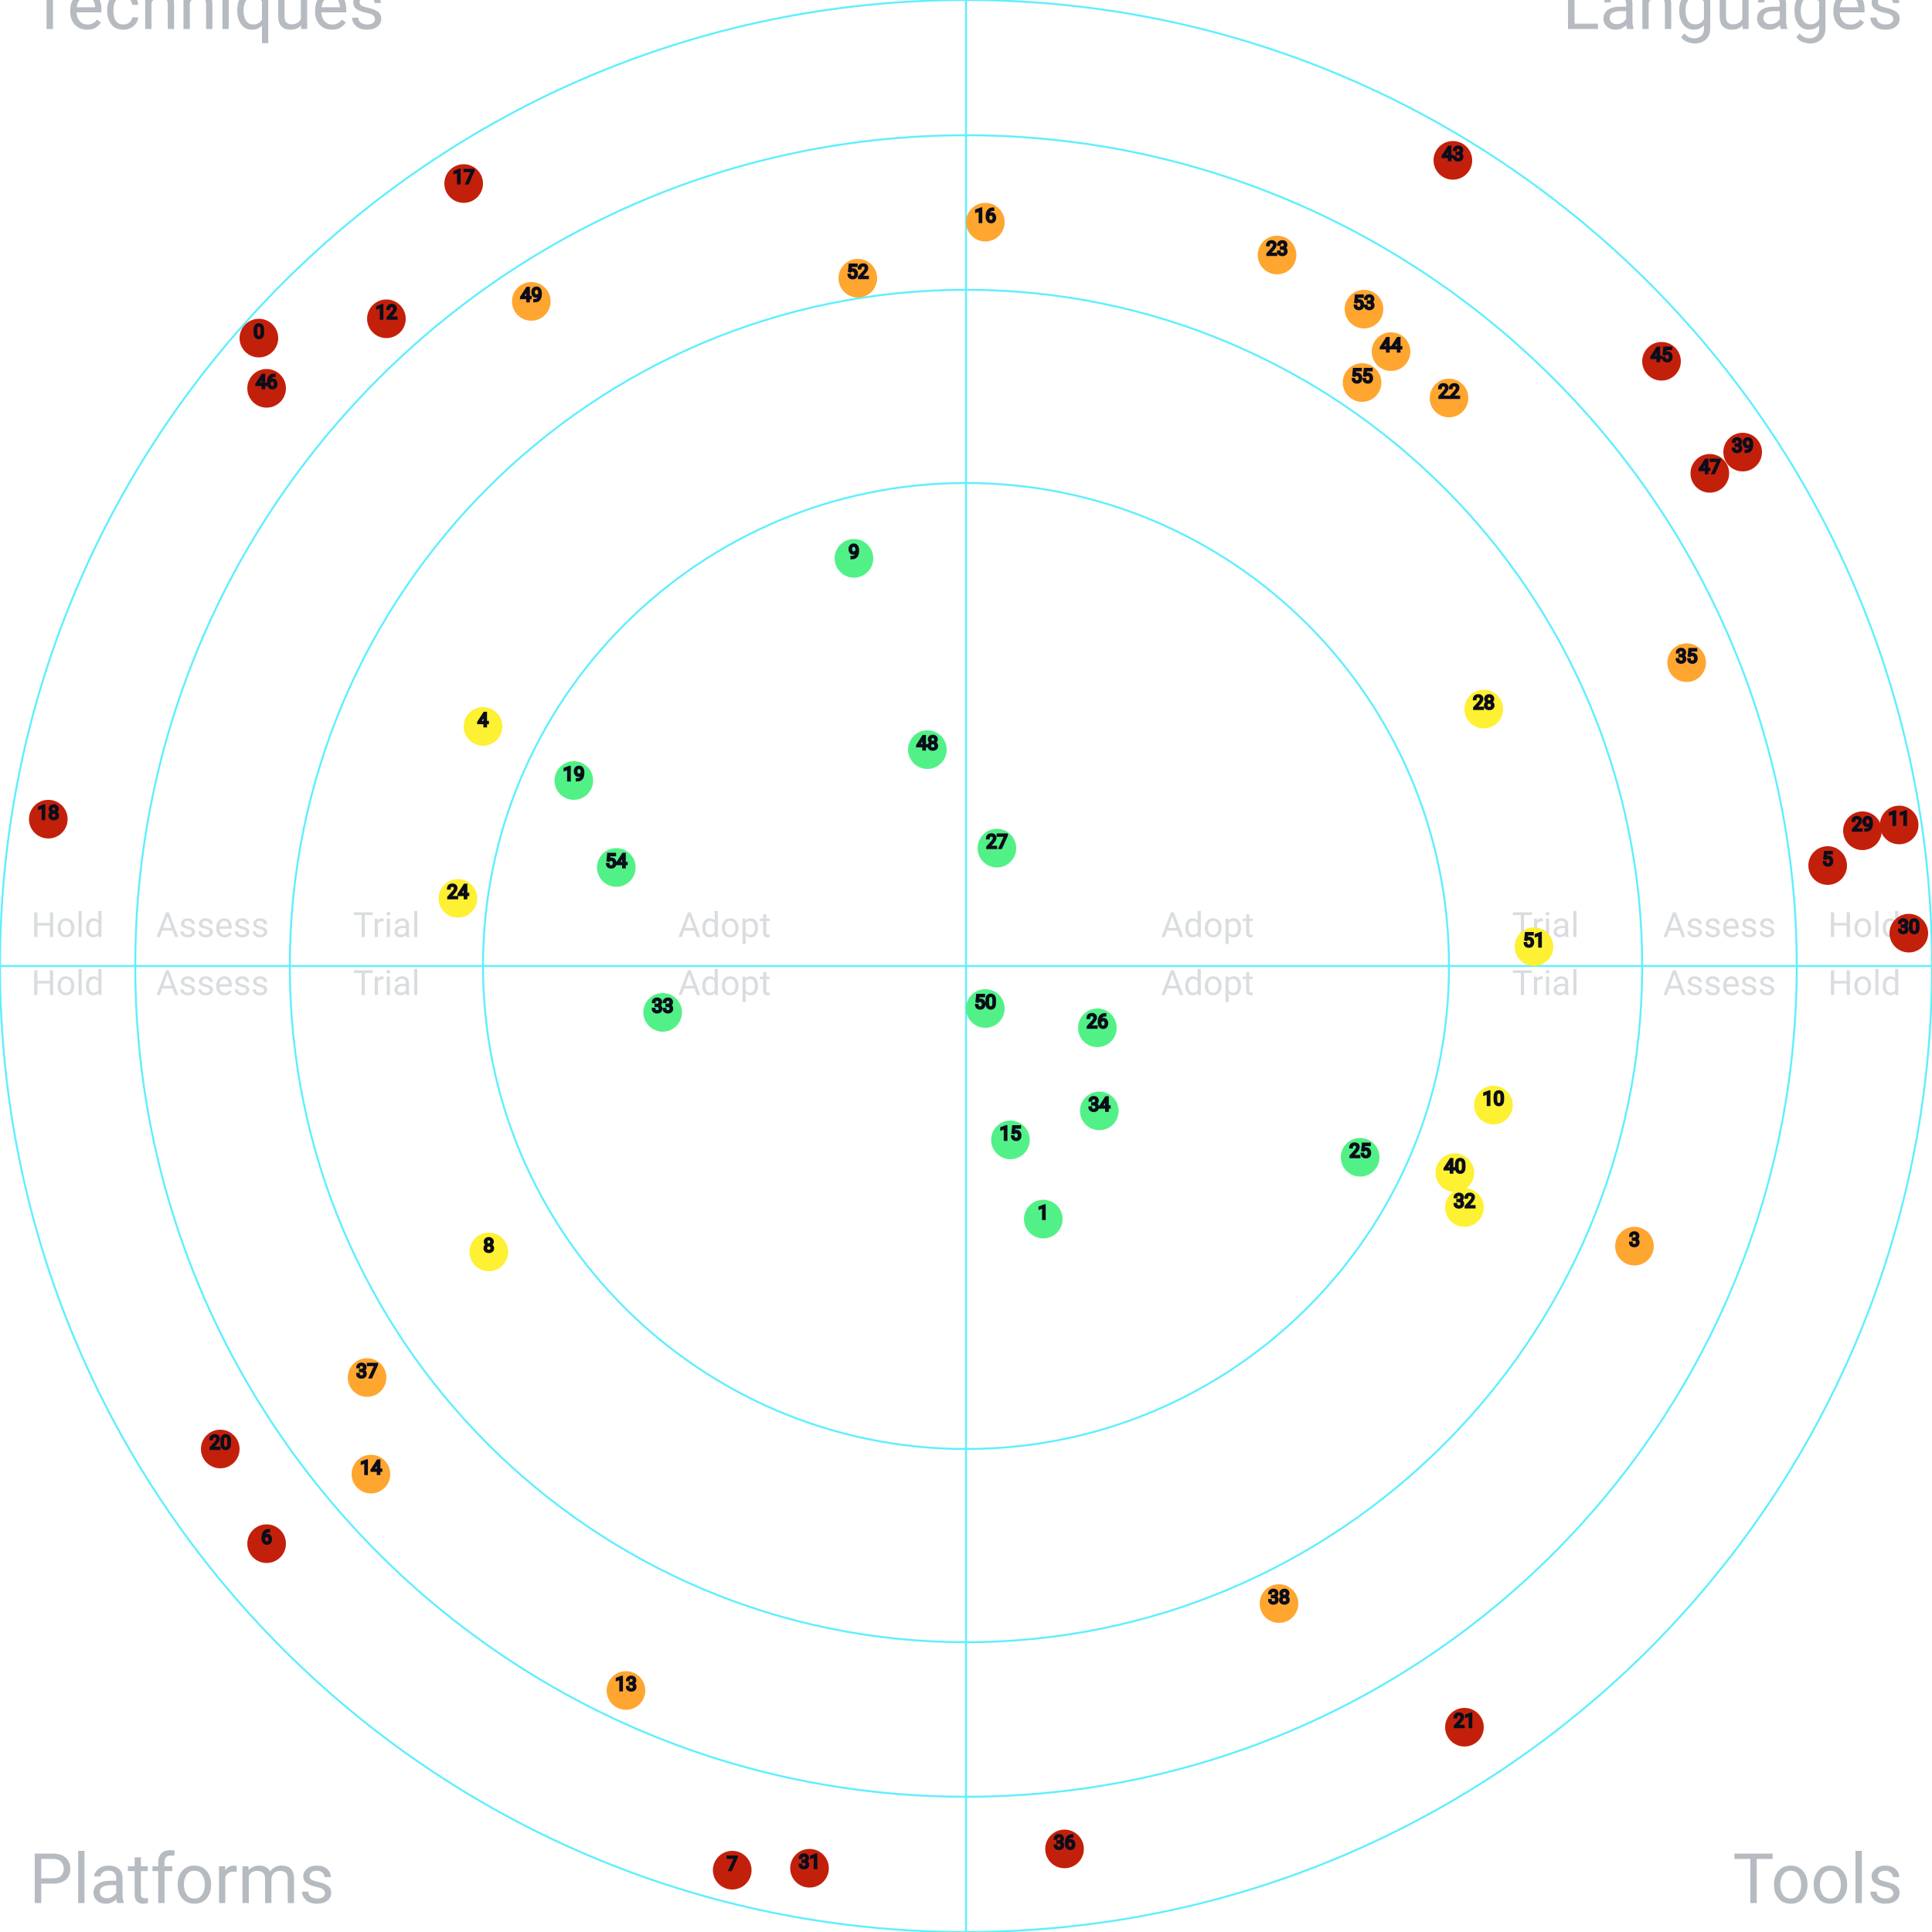
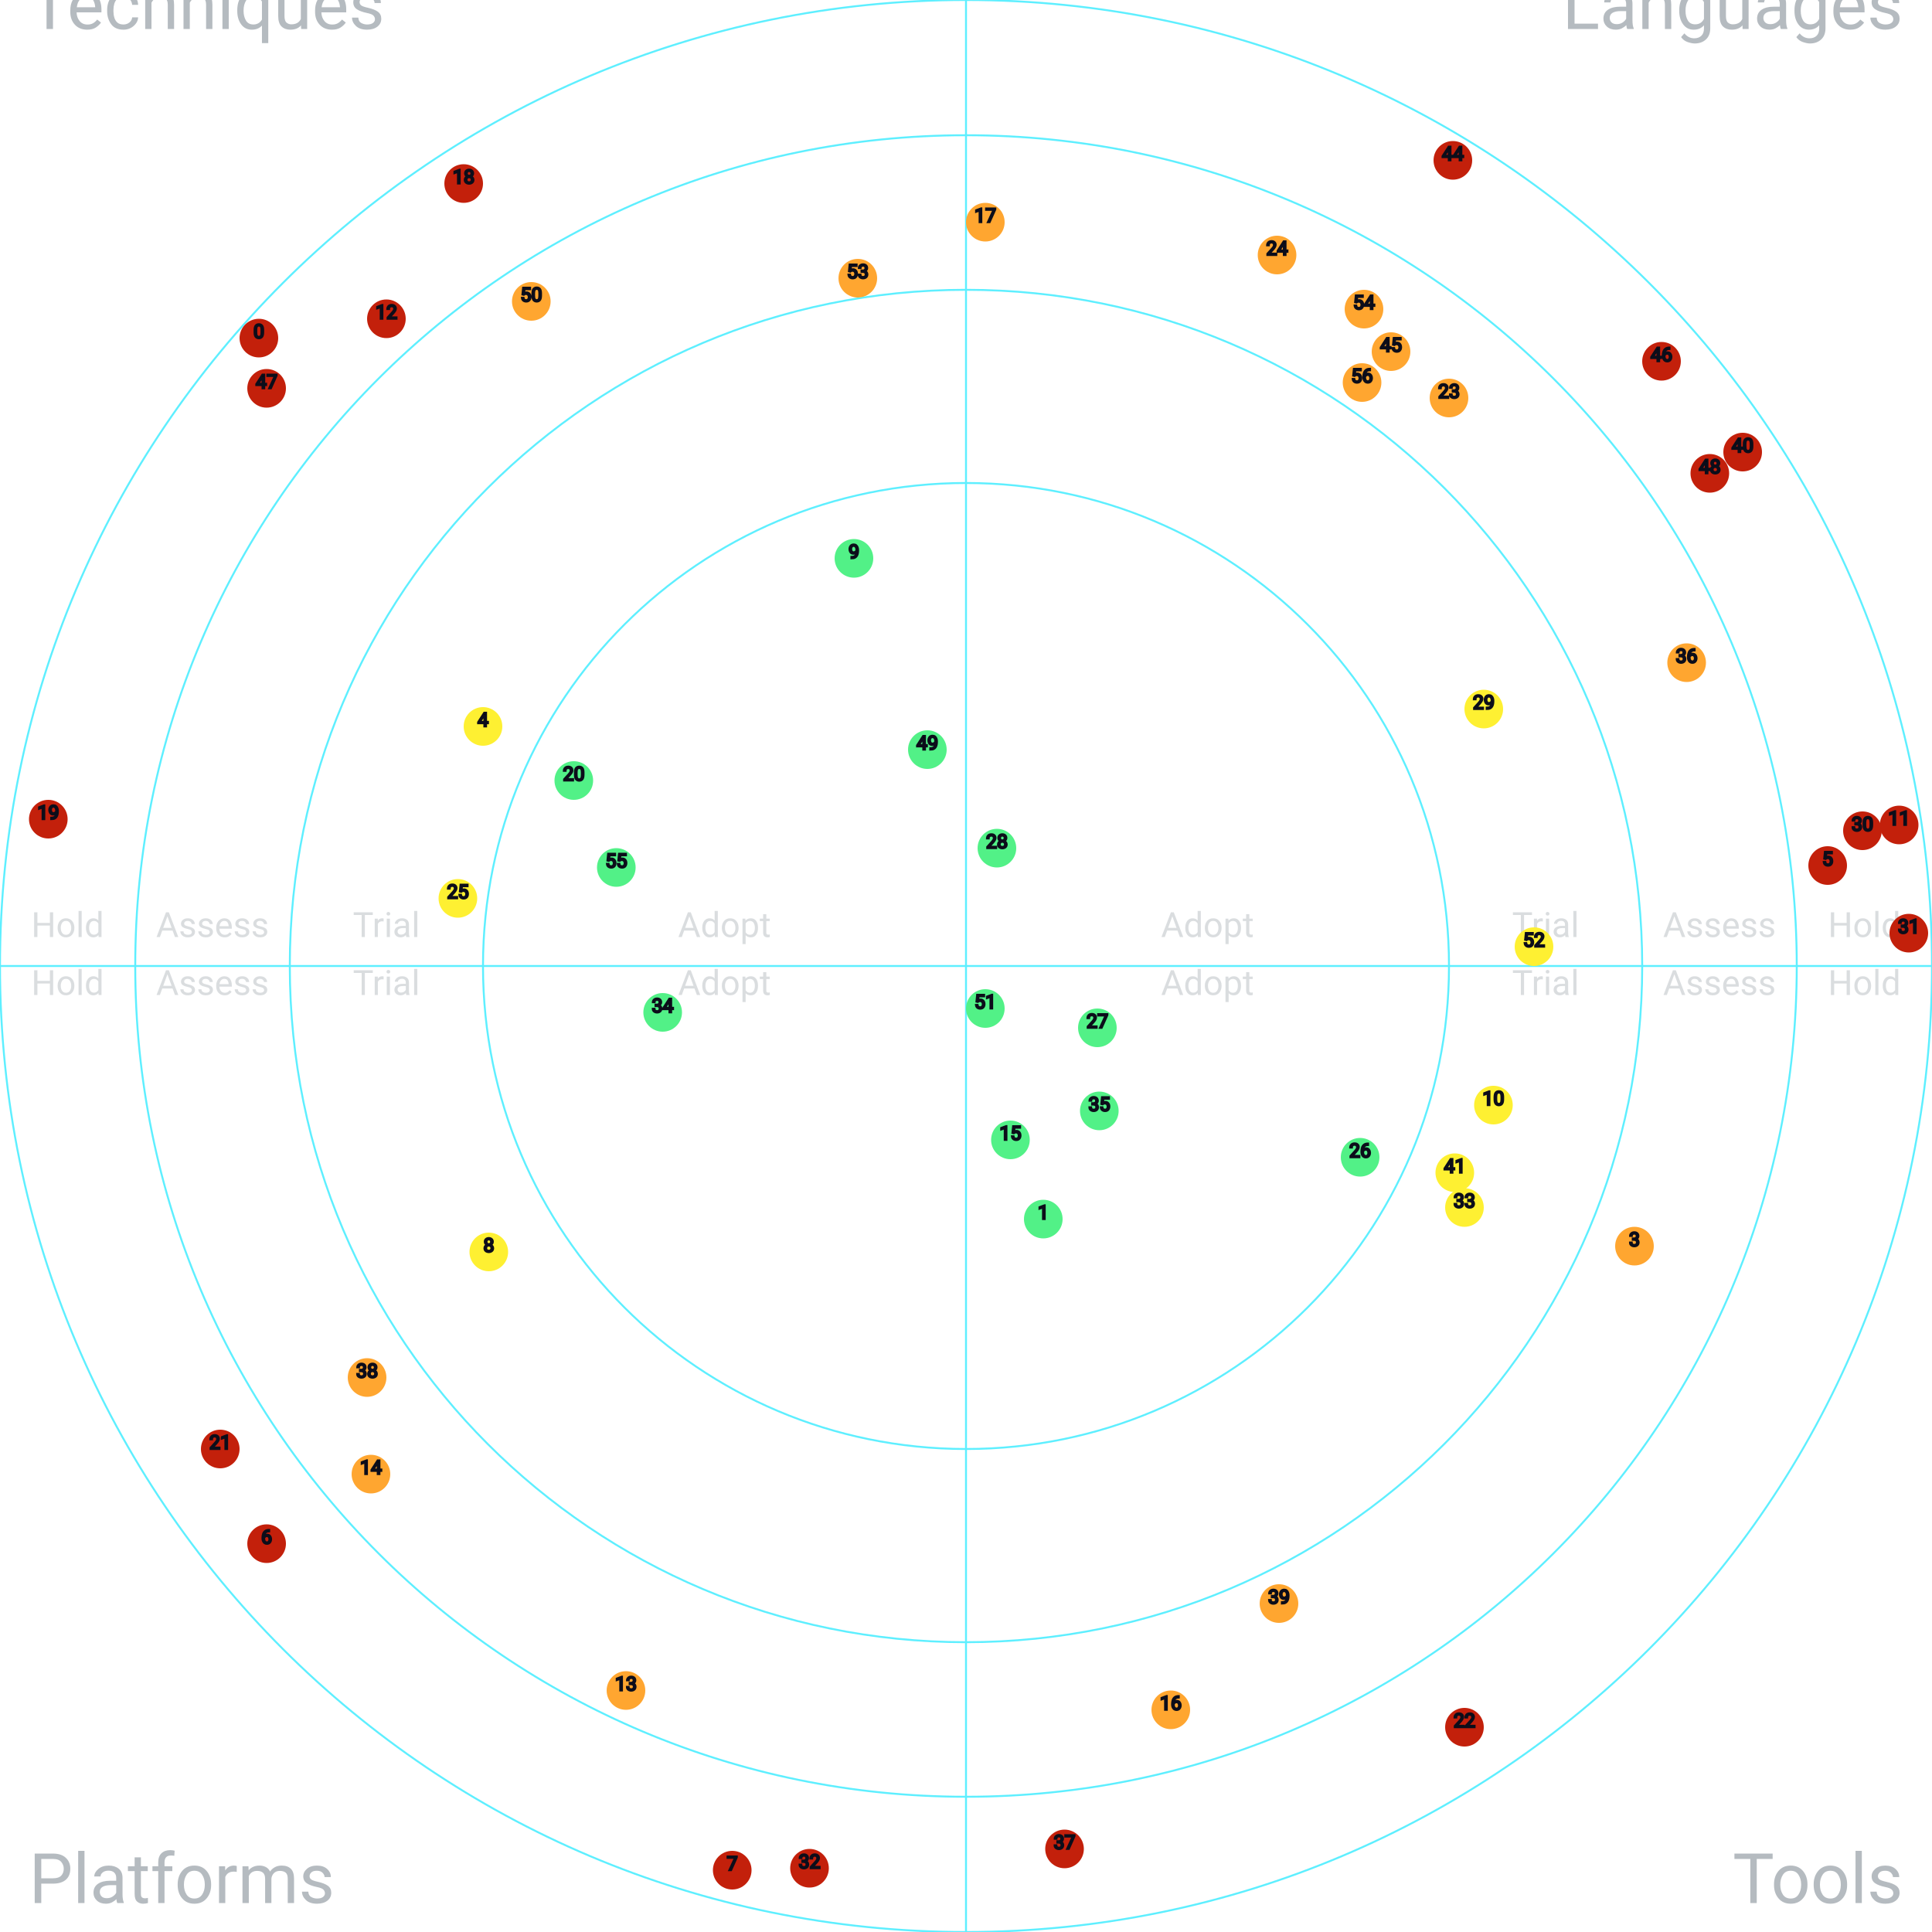
<svg xmlns="http://www.w3.org/2000/svg" viewBox="0 0 1000 1000" width="800" height="800" style="background-color: #2a2b38">
  <style>
    text {
      stroke: #0c0d1a;
      font-weight: normal;
      font-size: 10px;
      font-family: fira code, system-ui, -apple-system, blinkmacsystemfont, pingfang sc, microsoft yahei ui, segoe ui, roboto, oxygen, ubuntu, cantarell, fira sans, droid sans, helvetica neue, helvetica, arial, sans-serif;
    }

    a[href="#"] {
      cursor: not-allowed;
    }

    .primary {
      stroke: #5eefff;
    }

    #blip {
      stroke: transparent;
    }

    .adopt {
      fill: #52f187;
    }

    .trial {
      fill: #fef032;
    }

    .assess {
      fill: #ffa630;
    }

    .hold {
      fill: #c3200b;
    }

    .watermark {
      font-size: 18px;
      fill: #b5bbc0;
      stroke: none;
      opacity: 0.5;
    }

    .title {
      font-size: 36px;
      fill: #b5bbc0;
      stroke: none;
    }
  </style>
  <defs>
    <circle id="blip" r="10" class="blip" />
    <text id="ring0" class="watermark" alignment-baseline="middle" text-anchor="middle">Adopt</text>
    <text id="ring1" class="watermark" alignment-baseline="middle" text-anchor="middle">Trial</text>
    <text id="ring2" class="watermark" alignment-baseline="middle" text-anchor="middle">Assess</text>
    <text id="ring3" class="watermark" alignment-baseline="middle" text-anchor="middle">Hold</text>
  </defs>
  <view id="techniques" viewBox="0 0 500 500" />
  <view id="languages" viewBox="500 0 500 500" />
  <view id="platforms" viewBox="0 500 500 500" />
  <view id="tools" viewBox="500 500 500 500" />
  <g>
    <circle cx="500" cy="500" r="250" fill="transparent" class="primary" />
    <circle cx="500" cy="500" r="350" fill="transparent" class="primary" />
    <circle cx="500" cy="500" r="430" fill="transparent" class="primary" />
    <circle cx="500" cy="500" r="500" fill="transparent" class="primary" />
    <path d="M 0,500 L 1000,500" class="primary" />
    <path d="M 500,0 L 500,1000" class="primary" />
  </g>
  <g>
    <text class="title" x="15" y="15" alignment-baseline="hanging" text-anchor="start">Techniques</text>
    <use href="#ring3" x="35" y="485" />
    <use href="#ring2" x="110" y="485" />
    <use href="#ring1" x="200" y="485" />
    <use href="#ring0" x="375" y="485" />
  </g>
  <g>
    <text class="title" x="985" y="15" alignment-baseline="hanging" text-anchor="end">Languages</text>
    <use href="#ring3" x="965" y="485" />
    <use href="#ring2" x="890" y="485" />
    <use href="#ring1" x="800" y="485" />
    <use href="#ring0" x="625" y="485" />
  </g>
  <g>
    <text class="title" x="15" y="985" alignment-baseline="baseline" text-anchor="start">Platforms</text>
    <use href="#ring3" x="35" y="515" />
    <use href="#ring2" x="110" y="515" />
    <use href="#ring1" x="200" y="515" />
    <use href="#ring0" x="375" y="515" />
  </g>
  <g>
    <text class="title" x="985" y="985" alignment-baseline="baseline" text-anchor="end">Tools</text>
    <use href="#ring3" x="965" y="515" />
    <use href="#ring2" x="890" y="515" />
    <use href="#ring1" x="800" y="515" />
    <use href="#ring0" x="625" y="515" />
  </g>
  <g>
    <g transform="translate(-366 -325)">
      <a href="#" target="_parent">
        <use href="#blip" class="hold" x="500" y="500" />
        <text x="500" y="500" alignment-baseline="middle" text-anchor="middle">
          0
        </text>
      </a>
    </g>
    <g transform="translate(40 131)">
      <a href="#" target="_parent">
        <use href="#blip" class="adopt" x="500" y="500" />
        <text x="500" y="500" alignment-baseline="middle" text-anchor="middle">
          1
        </text>
      </a>
    </g>
    <g transform="translate(346 145)">
      <a href="#" target="_parent">
        <use href="#blip" class="assess" x="500" y="500" />
        <text x="500" y="500" alignment-baseline="middle" text-anchor="middle">
          3
        </text>
      </a>
    </g>
    <g transform="translate(-250 -124)">
      <a href="/radar/architecture-decision-records" target="_parent">
        <use href="#blip" class="trial" x="500" y="500" />
        <text x="500" y="500" alignment-baseline="middle" text-anchor="middle">
          4
        </text>
      </a>
    </g>
    <g transform="translate(446 -52)">
      <a href="#" target="_parent">
        <use href="#blip" class="hold" x="500" y="500" />
        <text x="500" y="500" alignment-baseline="middle" text-anchor="middle">
          5
        </text>
      </a>
    </g>
    <g transform="translate(-362 299)">
      <a href="/radar/azure-devops" target="_parent">
        <use href="#blip" class="hold" x="500" y="500" />
        <text x="500" y="500" alignment-baseline="middle" text-anchor="middle">
          6
        </text>
      </a>
    </g>
    <g transform="translate(-121 468)">
      <a href="/radar/azure-pipelines" target="_parent">
        <use href="#blip" class="hold" x="500" y="500" />
        <text x="500" y="500" alignment-baseline="middle" text-anchor="middle">
          7
        </text>
      </a>
    </g>
    <g transform="translate(-247 148)">
      <a href="#" target="_parent">
        <use href="#blip" class="trial" x="500" y="500" />
        <text x="500" y="500" alignment-baseline="middle" text-anchor="middle">
          8
        </text>
      </a>
    </g>
    <g transform="translate(-58 -211)">
      <a href="#" target="_parent">
        <use href="#blip" class="adopt" x="500" y="500" />
        <text x="500" y="500" alignment-baseline="middle" text-anchor="middle">
          9
        </text>
      </a>
    </g>
    <g transform="translate(273 72)">
      <a href="#" target="_parent">
        <use href="#blip" class="trial" x="500" y="500" />
        <text x="500" y="500" alignment-baseline="middle" text-anchor="middle">
          10
        </text>
      </a>
    </g>
    <g transform="translate(483 -73)">
      <a href="#" target="_parent">
        <use href="#blip" class="hold" x="500" y="500" />
        <text x="500" y="500" alignment-baseline="middle" text-anchor="middle">
          11
        </text>
      </a>
    </g>
    <g transform="translate(-300 -335)">
      <a href="/radar/cloud-solution-architect" target="_parent">
        <use href="#blip" class="hold" x="500" y="500" />
        <text x="500" y="500" alignment-baseline="middle" text-anchor="middle">
          12
        </text>
      </a>
    </g>
    <g transform="translate(-176 375)">
      <a href="#" target="_parent">
        <use href="#blip" class="assess" x="500" y="500" />
        <text x="500" y="500" alignment-baseline="middle" text-anchor="middle">
          13
        </text>
      </a>
    </g>
    <g transform="translate(-308 263)">
      <a href="#" target="_parent">
        <use href="#blip" class="assess" x="500" y="500" />
        <text x="500" y="500" alignment-baseline="middle" text-anchor="middle">
          14
        </text>
      </a>
    </g>
    <g transform="translate(23 90)">
      <a href="#" target="_parent">
        <use href="#blip" class="adopt" x="500" y="500" />
        <text x="500" y="500" alignment-baseline="middle" text-anchor="middle">
          15
        </text>
      </a>
    </g>
+     <g transform="translate(106 385)">
+       <a href="#" target="_parent">
+         <use href="#blip" class="assess" x="500" y="500" />
+         <text x="500" y="500" alignment-baseline="middle" text-anchor="middle">
+           16
+         </text>
+       </a>
+     </g>
    <g transform="translate(10 -385)">
      <a href="#" target="_parent">
        <use href="#blip" class="assess" x="500" y="500" />
        <text x="500" y="500" alignment-baseline="middle" text-anchor="middle">
-           16
+           17
        </text>
      </a>
    </g>
    <g transform="translate(-260 -405)">
      <a href="#" target="_parent">
        <use href="#blip" class="hold" x="500" y="500" />
        <text x="500" y="500" alignment-baseline="middle" text-anchor="middle">
-           17
+           18
        </text>
      </a>
    </g>
    <g transform="translate(-475 -76)">
      <a href="/radar/devops-engineer" target="_parent">
        <use href="#blip" class="hold" x="500" y="500" />
        <text x="500" y="500" alignment-baseline="middle" text-anchor="middle">
-           18
+           19
        </text>
      </a>
    </g>
    <g transform="translate(-203 -96)">
      <a href="/radar/domain-driven-design" target="_parent">
        <use href="#blip" class="adopt" x="500" y="500" />
        <text x="500" y="500" alignment-baseline="middle" text-anchor="middle">
-           19
+           20
        </text>
      </a>
    </g>
    <g transform="translate(-386 250)">
      <a href="#" target="_parent">
        <use href="#blip" class="hold" x="500" y="500" />
        <text x="500" y="500" alignment-baseline="middle" text-anchor="middle">
-           20
+           21
        </text>
      </a>
    </g>
    <g transform="translate(258 394)">
      <a href="#" target="_parent">
        <use href="#blip" class="hold" x="500" y="500" />
        <text x="500" y="500" alignment-baseline="middle" text-anchor="middle">
-           21
+           22
        </text>
      </a>
    </g>
    <g transform="translate(250 -294)">
      <a href="#" target="_parent">
        <use href="#blip" class="assess" x="500" y="500" />
        <text x="500" y="500" alignment-baseline="middle" text-anchor="middle">
-           22
+           23
        </text>
      </a>
    </g>
    <g transform="translate(161 -368)">
      <a href="#" target="_parent">
        <use href="#blip" class="assess" x="500" y="500" />
        <text x="500" y="500" alignment-baseline="middle" text-anchor="middle">
-           23
+           24
        </text>
      </a>
    </g>
    <g transform="translate(-263 -35)">
      <a href="#" target="_parent">
        <use href="#blip" class="trial" x="500" y="500" />
        <text x="500" y="500" alignment-baseline="middle" text-anchor="middle">
-           24
+           25
        </text>
      </a>
    </g>
    <g transform="translate(204 99)">
      <a href="#" target="_parent">
        <use href="#blip" class="adopt" x="500" y="500" />
        <text x="500" y="500" alignment-baseline="middle" text-anchor="middle">
-           25
+           26
        </text>
      </a>
    </g>
    <g transform="translate(68 32)">
      <a href="#" target="_parent">
        <use href="#blip" class="adopt" x="500" y="500" />
        <text x="500" y="500" alignment-baseline="middle" text-anchor="middle">
-           26
+           27
        </text>
      </a>
    </g>
    <g transform="translate(16 -61)">
      <a href="#" target="_parent">
        <use href="#blip" class="adopt" x="500" y="500" />
        <text x="500" y="500" alignment-baseline="middle" text-anchor="middle">
-           27
+           28
        </text>
      </a>
    </g>
    <g transform="translate(268 -133)">
      <a href="#" target="_parent">
        <use href="#blip" class="trial" x="500" y="500" />
        <text x="500" y="500" alignment-baseline="middle" text-anchor="middle">
-           28
+           29
        </text>
      </a>
    </g>
    <g transform="translate(464 -70)">
      <a href="#" target="_parent">
        <use href="#blip" class="hold" x="500" y="500" />
        <text x="500" y="500" alignment-baseline="middle" text-anchor="middle">
-           29
+           30
        </text>
      </a>
    </g>
    <g transform="translate(488 -17)">
      <a href="#" target="_parent">
        <use href="#blip" class="hold" x="500" y="500" />
        <text x="500" y="500" alignment-baseline="middle" text-anchor="middle">
-           30
+           31
        </text>
      </a>
    </g>
    <g transform="translate(-81 467)">
      <a href="#" target="_parent">
        <use href="#blip" class="hold" x="500" y="500" />
        <text x="500" y="500" alignment-baseline="middle" text-anchor="middle">
-           31
+           32
        </text>
      </a>
    </g>
    <g transform="translate(258 125)">
      <a href="#" target="_parent">
        <use href="#blip" class="trial" x="500" y="500" />
        <text x="500" y="500" alignment-baseline="middle" text-anchor="middle">
-           32
+           33
        </text>
      </a>
    </g>
    <g transform="translate(-157 24)">
      <a href="#" target="_parent">
        <use href="#blip" class="adopt" x="500" y="500" />
        <text x="500" y="500" alignment-baseline="middle" text-anchor="middle">
-           33
+           34
        </text>
      </a>
    </g>
    <g transform="translate(69 75)">
      <a href="#" target="_parent">
        <use href="#blip" class="adopt" x="500" y="500" />
        <text x="500" y="500" alignment-baseline="middle" text-anchor="middle">
-           34
+           35
        </text>
      </a>
    </g>
    <g transform="translate(373 -157)">
      <a href="#" target="_parent">
        <use href="#blip" class="assess" x="500" y="500" />
        <text x="500" y="500" alignment-baseline="middle" text-anchor="middle">
-           35
+           36
        </text>
      </a>
    </g>
    <g transform="translate(51 457)">
      <a href="#" target="_parent">
        <use href="#blip" class="hold" x="500" y="500" />
        <text x="500" y="500" alignment-baseline="middle" text-anchor="middle">
-           36
+           37
        </text>
      </a>
    </g>
    <g transform="translate(-310 213)">
      <a href="#" target="_parent">
        <use href="#blip" class="assess" x="500" y="500" />
        <text x="500" y="500" alignment-baseline="middle" text-anchor="middle">
-           37
+           38
        </text>
      </a>
    </g>
    <g transform="translate(162 330)">
      <a href="#" target="_parent">
        <use href="#blip" class="assess" x="500" y="500" />
        <text x="500" y="500" alignment-baseline="middle" text-anchor="middle">
-           38
+           39
        </text>
      </a>
    </g>
    <g transform="translate(402 -266)">
      <a href="#" target="_parent">
        <use href="#blip" class="hold" x="500" y="500" />
        <text x="500" y="500" alignment-baseline="middle" text-anchor="middle">
-           39
+           40
        </text>
      </a>
    </g>
    <g transform="translate(253 107)">
      <a href="#" target="_parent">
        <use href="#blip" class="trial" x="500" y="500" />
        <text x="500" y="500" alignment-baseline="middle" text-anchor="middle">
-           40
+           41
        </text>
      </a>
    </g>
    <g transform="translate(252 -417)">
      <a href="#" target="_parent">
        <use href="#blip" class="hold" x="500" y="500" />
        <text x="500" y="500" alignment-baseline="middle" text-anchor="middle">
-           43
+           44
        </text>
      </a>
    </g>
    <g transform="translate(220 -318)">
      <a href="#" target="_parent">
        <use href="#blip" class="assess" x="500" y="500" />
        <text x="500" y="500" alignment-baseline="middle" text-anchor="middle">
-           44
+           45
        </text>
      </a>
    </g>
    <g transform="translate(360 -313)">
      <a href="/radar/scala" target="_parent">
        <use href="#blip" class="hold" x="500" y="500" />
        <text x="500" y="500" alignment-baseline="middle" text-anchor="middle">
-           45
+           46
        </text>
      </a>
    </g>
    <g transform="translate(-362 -299)">
      <a href="#" target="_parent">
        <use href="#blip" class="hold" x="500" y="500" />
        <text x="500" y="500" alignment-baseline="middle" text-anchor="middle">
-           46
+           47
        </text>
      </a>
    </g>
    <g transform="translate(385 -255)">
      <a href="#" target="_parent">
        <use href="#blip" class="hold" x="500" y="500" />
        <text x="500" y="500" alignment-baseline="middle" text-anchor="middle">
-           47
+           48
        </text>
      </a>
    </g>
    <g transform="translate(-20 -112)">
      <a href="#" target="_parent">
        <use href="#blip" class="adopt" x="500" y="500" />
        <text x="500" y="500" alignment-baseline="middle" text-anchor="middle">
-           48
+           49
        </text>
      </a>
    </g>
    <g transform="translate(-225 -344)">
      <a href="#" target="_parent">
        <use href="#blip" class="assess" x="500" y="500" />
        <text x="500" y="500" alignment-baseline="middle" text-anchor="middle">
-           49
+           50
        </text>
      </a>
    </g>
    <g transform="translate(10 22)">
      <a href="#" target="_parent">
        <use href="#blip" class="adopt" x="500" y="500" />
        <text x="500" y="500" alignment-baseline="middle" text-anchor="middle">
-           50
+           51
        </text>
      </a>
    </g>
    <g transform="translate(294 -10)">
      <a href="#" target="_parent">
        <use href="#blip" class="trial" x="500" y="500" />
        <text x="500" y="500" alignment-baseline="middle" text-anchor="middle">
-           51
+           52
        </text>
      </a>
    </g>
    <g transform="translate(-56 -356)">
      <a href="#" target="_parent">
        <use href="#blip" class="assess" x="500" y="500" />
        <text x="500" y="500" alignment-baseline="middle" text-anchor="middle">
-           52
+           53
        </text>
      </a>
    </g>
    <g transform="translate(206 -340)">
      <a href="#" target="_parent">
        <use href="#blip" class="assess" x="500" y="500" />
        <text x="500" y="500" alignment-baseline="middle" text-anchor="middle">
-           53
+           54
        </text>
      </a>
    </g>
    <g transform="translate(-181 -51)">
      <a href="#" target="_parent">
        <use href="#blip" class="adopt" x="500" y="500" />
        <text x="500" y="500" alignment-baseline="middle" text-anchor="middle">
-           54
+           55
        </text>
      </a>
    </g>
    <g transform="translate(205 -302)">
      <a href="#" target="_parent">
        <use href="#blip" class="assess" x="500" y="500" />
        <text x="500" y="500" alignment-baseline="middle" text-anchor="middle">
-           55
+           56
        </text>
      </a>
    </g>
  </g>
</svg>
